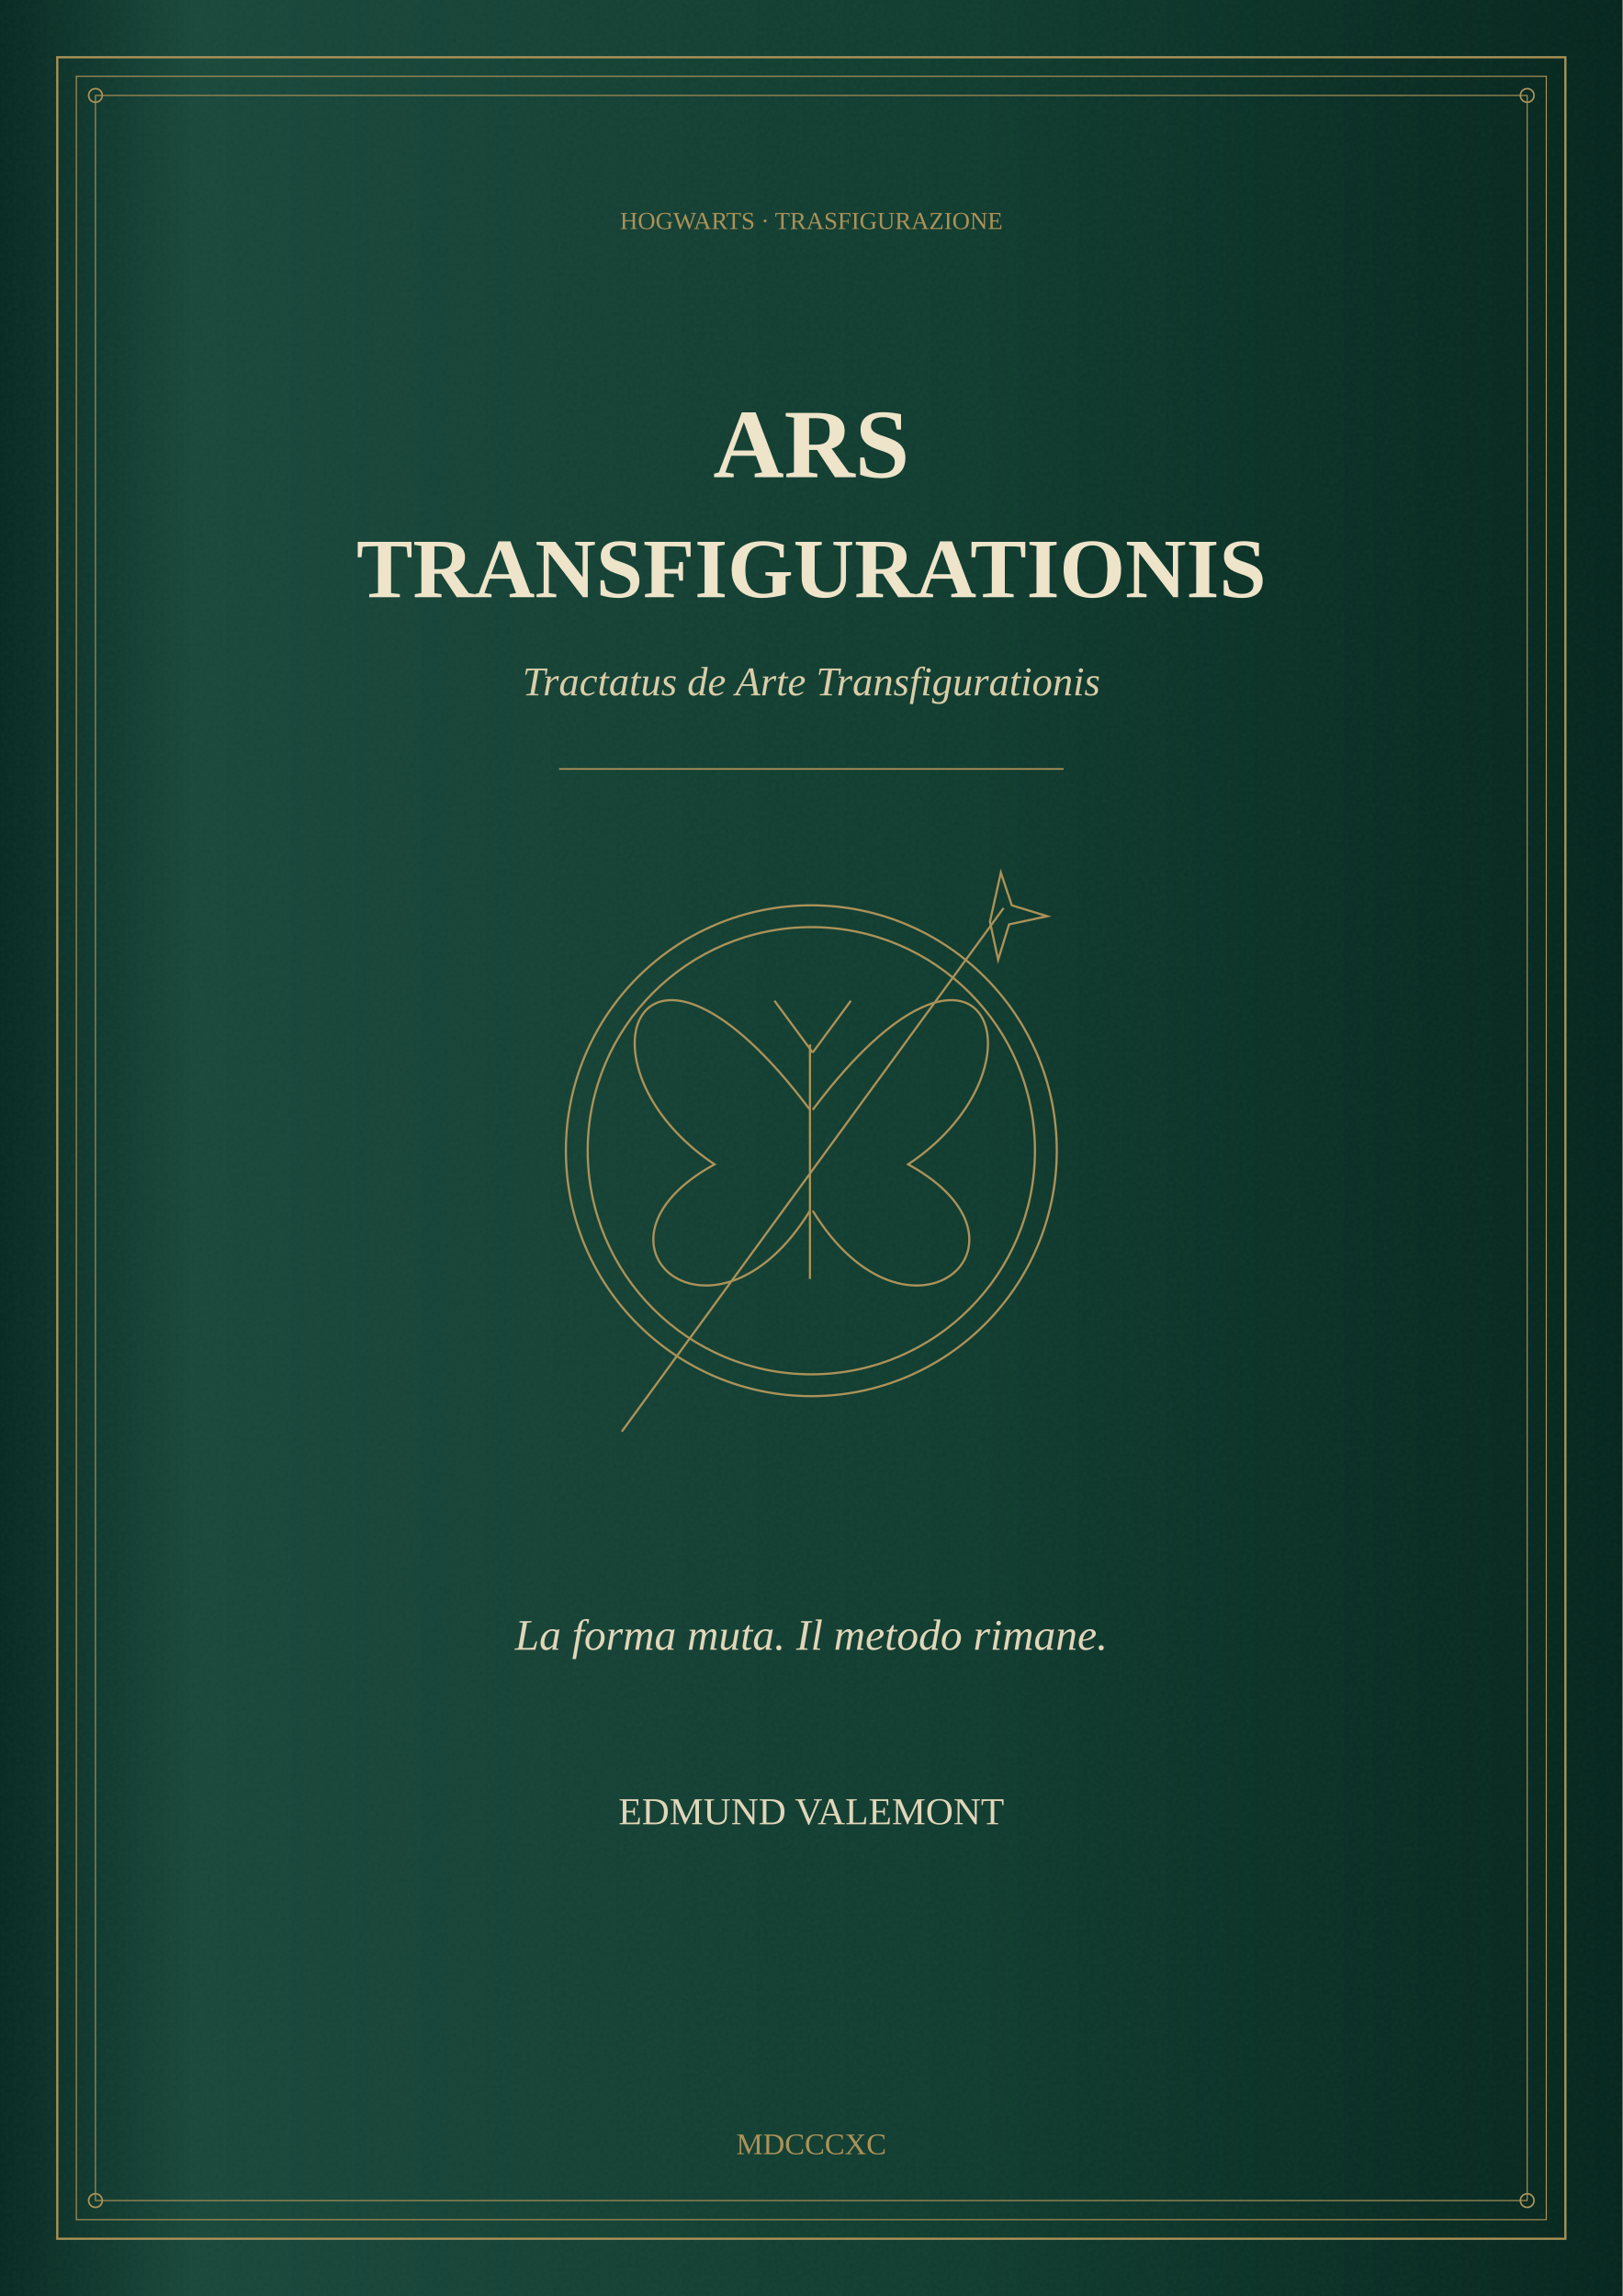
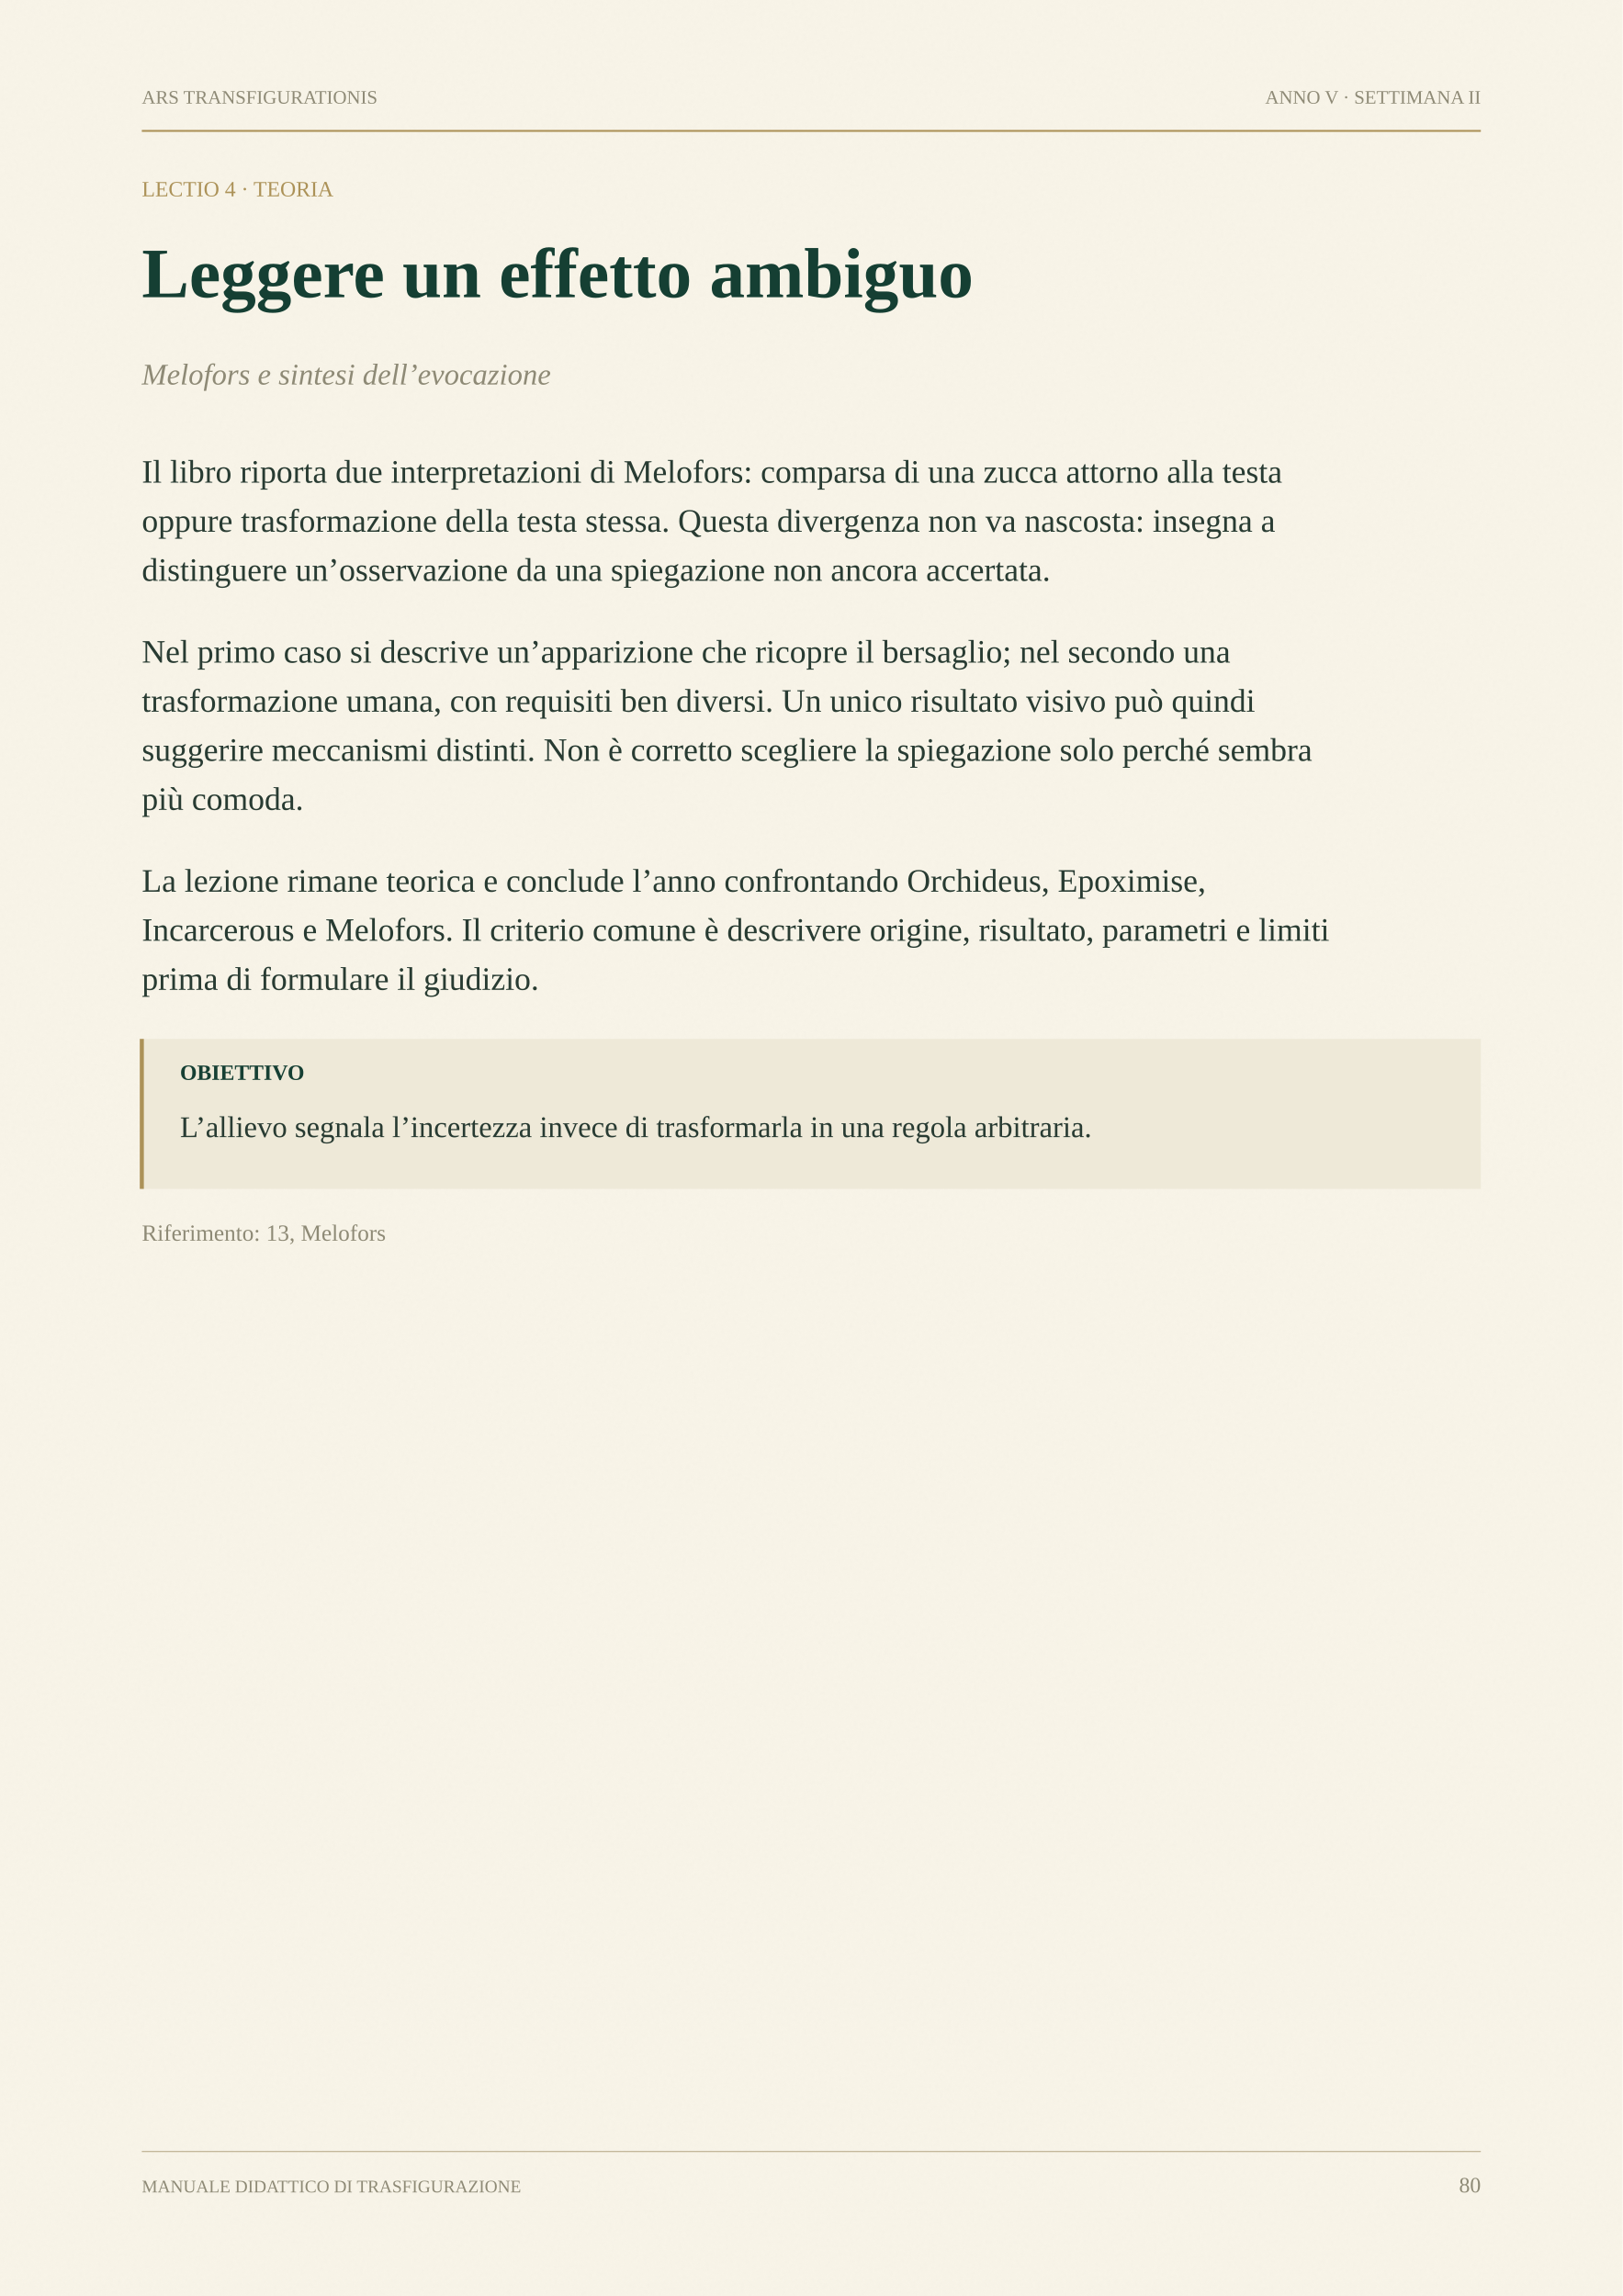
<svg xmlns="http://www.w3.org/2000/svg" width="595" height="842" viewBox="0 0 595 842">
  <defs>
    <filter id="grain">
      <feTurbulence type="fractalNoise" baseFrequency=".7" numOctaves="3" stitchTiles="stitch" />
      <feColorMatrix type="saturate" values="0" />
    </filter>
    <pattern id="paper" width="595" height="842" patternUnits="userSpaceOnUse">
      <rect width="595" height="842" filter="url(#grain)" opacity=".17" />
    </pattern>
    <linearGradient id="leather">
      <stop stop-color="#072a22" />
      <stop offset=".12" stop-color="#19483b" />
      <stop offset=".6" stop-color="#103c30" />
      <stop offset="1" stop-color="#05261e" />
    </linearGradient>
  </defs>
-   <rect width="595" height="842" fill="url(#leather)" />
-   <rect width="595" height="842" fill="url(#paper)" opacity=".22" />
-   <rect x="21" y="21" width="553" height="800" fill="none" stroke="#aa9256" stroke-width="0.8" />
-   <rect x="28" y="28" width="539" height="786" fill="none" stroke="#aa9256" stroke-width="0.4" />
-   <rect x="35" y="35" width="525" height="772" fill="none" stroke="#aa9256" stroke-width="0.4" />
-   <circle cx="35" cy="35" r="2.5" fill="none" stroke="#ac9258" stroke-width=".6" />
-   <circle cx="35" cy="807" r="2.5" fill="none" stroke="#ac9258" stroke-width=".6" />
-   <circle cx="560" cy="35" r="2.5" fill="none" stroke="#ac9258" stroke-width=".6" />
-   <circle cx="560" cy="807" r="2.5" fill="none" stroke="#ac9258" stroke-width=".6" />
-   <text x="297.5" y="84" font-family="Georgia, Times New Roman, serif" font-size="9" fill="#ac9258" text-anchor="middle">HOGWARTS · TRASFIGURAZIONE</text>
-   <text x="297.5" y="175" font-family="Georgia, Times New Roman, serif" font-size="36" fill="#eee4c9" font-weight="bold" text-anchor="middle">ARS</text>
-   <text x="297.5" y="219" font-family="Georgia, Times New Roman, serif" font-size="31" fill="#eee4c9" font-weight="bold" text-anchor="middle">TRANSFIGURATIONIS</text>
-   <text x="297.5" y="255" font-family="Georgia, Times New Roman, serif" font-size="15" fill="#d9cda8" text-anchor="middle" font-style="italic">Tractatus de Arte Transfigurationis</text>
-   <path d="M205 282H390" stroke="#ac9258" stroke-width=".6" />
-   <g fill="none" stroke="#ac9258" stroke-width=".8">
-     <circle cx="297.5" cy="422" r="90" />
-     <circle cx="297.5" cy="422" r="82" />
-     <path d="M297 469V383M297 407C234 323 208 391 262 427C209 456 262 501 297 444M298 407C361 323 387 391 333 427C386 456 333 501 298 444M298 386l-14-19m14 19 14-19M228 525l140-192" />
-     <path d="m363 338 4-18 4 12 13 4-14 3-4 13z" />
-   </g>
-   <text x="297.5" y="605" font-family="Georgia, Times New Roman, serif" font-size="16" fill="#e1d6b9" text-anchor="middle" font-style="italic">La forma muta. Il metodo rimane.</text>
-   <text x="297.5" y="669" font-family="Georgia, Times New Roman, serif" font-size="14" fill="#e1d6b9" text-anchor="middle">EDMUND VALEMONT</text>
-   <text x="297.5" y="790" font-family="Georgia, Times New Roman, serif" font-size="11" fill="#ac9258" text-anchor="middle">MDCCCXC</text>
+   <rect width="595" height="842" fill="#f8f4e8" />
+   <rect width="595" height="842" fill="url(#paper)" opacity=".17" />
+   <text x="52" y="38" font-family="Georgia, Times New Roman, serif" font-size="7" fill="#8e8a76">ARS TRANSFIGURATIONIS</text>
+   <text x="543" y="38" font-family="Georgia, Times New Roman, serif" font-size="7" fill="#8e8a76" text-anchor="end">ANNO V · SETTIMANA II</text>
+   <text x="52" y="72" font-family="Georgia, Times New Roman, serif" font-size="8" fill="#ac9258">LECTIO 4 · TEORIA</text>
+   <path d="M52 48H543" stroke="#ac9258" stroke-width=".7" />
+   <text x="52" y="109" font-family="Georgia, Times New Roman, serif" font-size="26" fill="#153f33" font-weight="bold">Leggere un effetto ambiguo</text>
+   <text x="52" y="141" font-family="Georgia, Times New Roman, serif" font-size="11" fill="#8e8a76" font-style="italic">Melofors e sintesi dell’evocazione</text>
+   <text x="52" y="177" font-family="Georgia, Times New Roman, serif" font-size="12" fill="#283b32">Il libro riporta due interpretazioni di Melofors: comparsa di una zucca attorno alla testa</text>
+   <text x="52" y="195" font-family="Georgia, Times New Roman, serif" font-size="12" fill="#283b32">oppure trasformazione della testa stessa. Questa divergenza non va nascosta: insegna a</text>
+   <text x="52" y="213" font-family="Georgia, Times New Roman, serif" font-size="12" fill="#283b32">distinguere un’osservazione da una spiegazione non ancora accertata.</text>
+   <text x="52" y="243" font-family="Georgia, Times New Roman, serif" font-size="12" fill="#283b32">Nel primo caso si descrive un’apparizione che ricopre il bersaglio; nel secondo una</text>
+   <text x="52" y="261" font-family="Georgia, Times New Roman, serif" font-size="12" fill="#283b32">trasformazione umana, con requisiti ben diversi. Un unico risultato visivo può quindi</text>
+   <text x="52" y="279" font-family="Georgia, Times New Roman, serif" font-size="12" fill="#283b32">suggerire meccanismi distinti. Non è corretto scegliere la spiegazione solo perché sembra</text>
+   <text x="52" y="297" font-family="Georgia, Times New Roman, serif" font-size="12" fill="#283b32">più comoda.</text>
+   <text x="52" y="327" font-family="Georgia, Times New Roman, serif" font-size="12" fill="#283b32">La lezione rimane teorica e conclude l’anno confrontando Orchideus, Epoximise,</text>
+   <text x="52" y="345" font-family="Georgia, Times New Roman, serif" font-size="12" fill="#283b32">Incarcerous e Melofors. Il criterio comune è descrivere origine, risultato, parametri e limiti</text>
+   <text x="52" y="363" font-family="Georgia, Times New Roman, serif" font-size="12" fill="#283b32">prima di formulare il giudizio.</text>
+   <rect x="52" y="381" width="491" height="55" fill="#eee9d8" />
+   <path d="M52 381v55" stroke="#ac9258" stroke-width="1.5" />
+   <text x="66" y="396" font-family="Georgia, Times New Roman, serif" font-size="8" fill="#153f33" font-weight="bold">OBIETTIVO</text>
+   <text x="66" y="417" font-family="Georgia, Times New Roman, serif" font-size="11" fill="#283b32">L’allievo segnala l’incertezza invece di trasformarla in una regola arbitraria.</text>
+   <text x="52" y="455" font-family="Georgia, Times New Roman, serif" font-size="8.5" fill="#8e8a76">Riferimento: 13, Melofors</text>
+   <path d="M52 789H543" stroke="#c3b89b" stroke-width=".45" />
+   <text x="52" y="804" font-family="Georgia, Times New Roman, serif" font-size="6.5" fill="#8e8a76">MANUALE DIDATTICO DI TRASFIGURAZIONE</text>
+   <text x="543" y="804" font-family="Georgia, Times New Roman, serif" font-size="8" fill="#8e8a76" text-anchor="end">80</text>
</svg>
